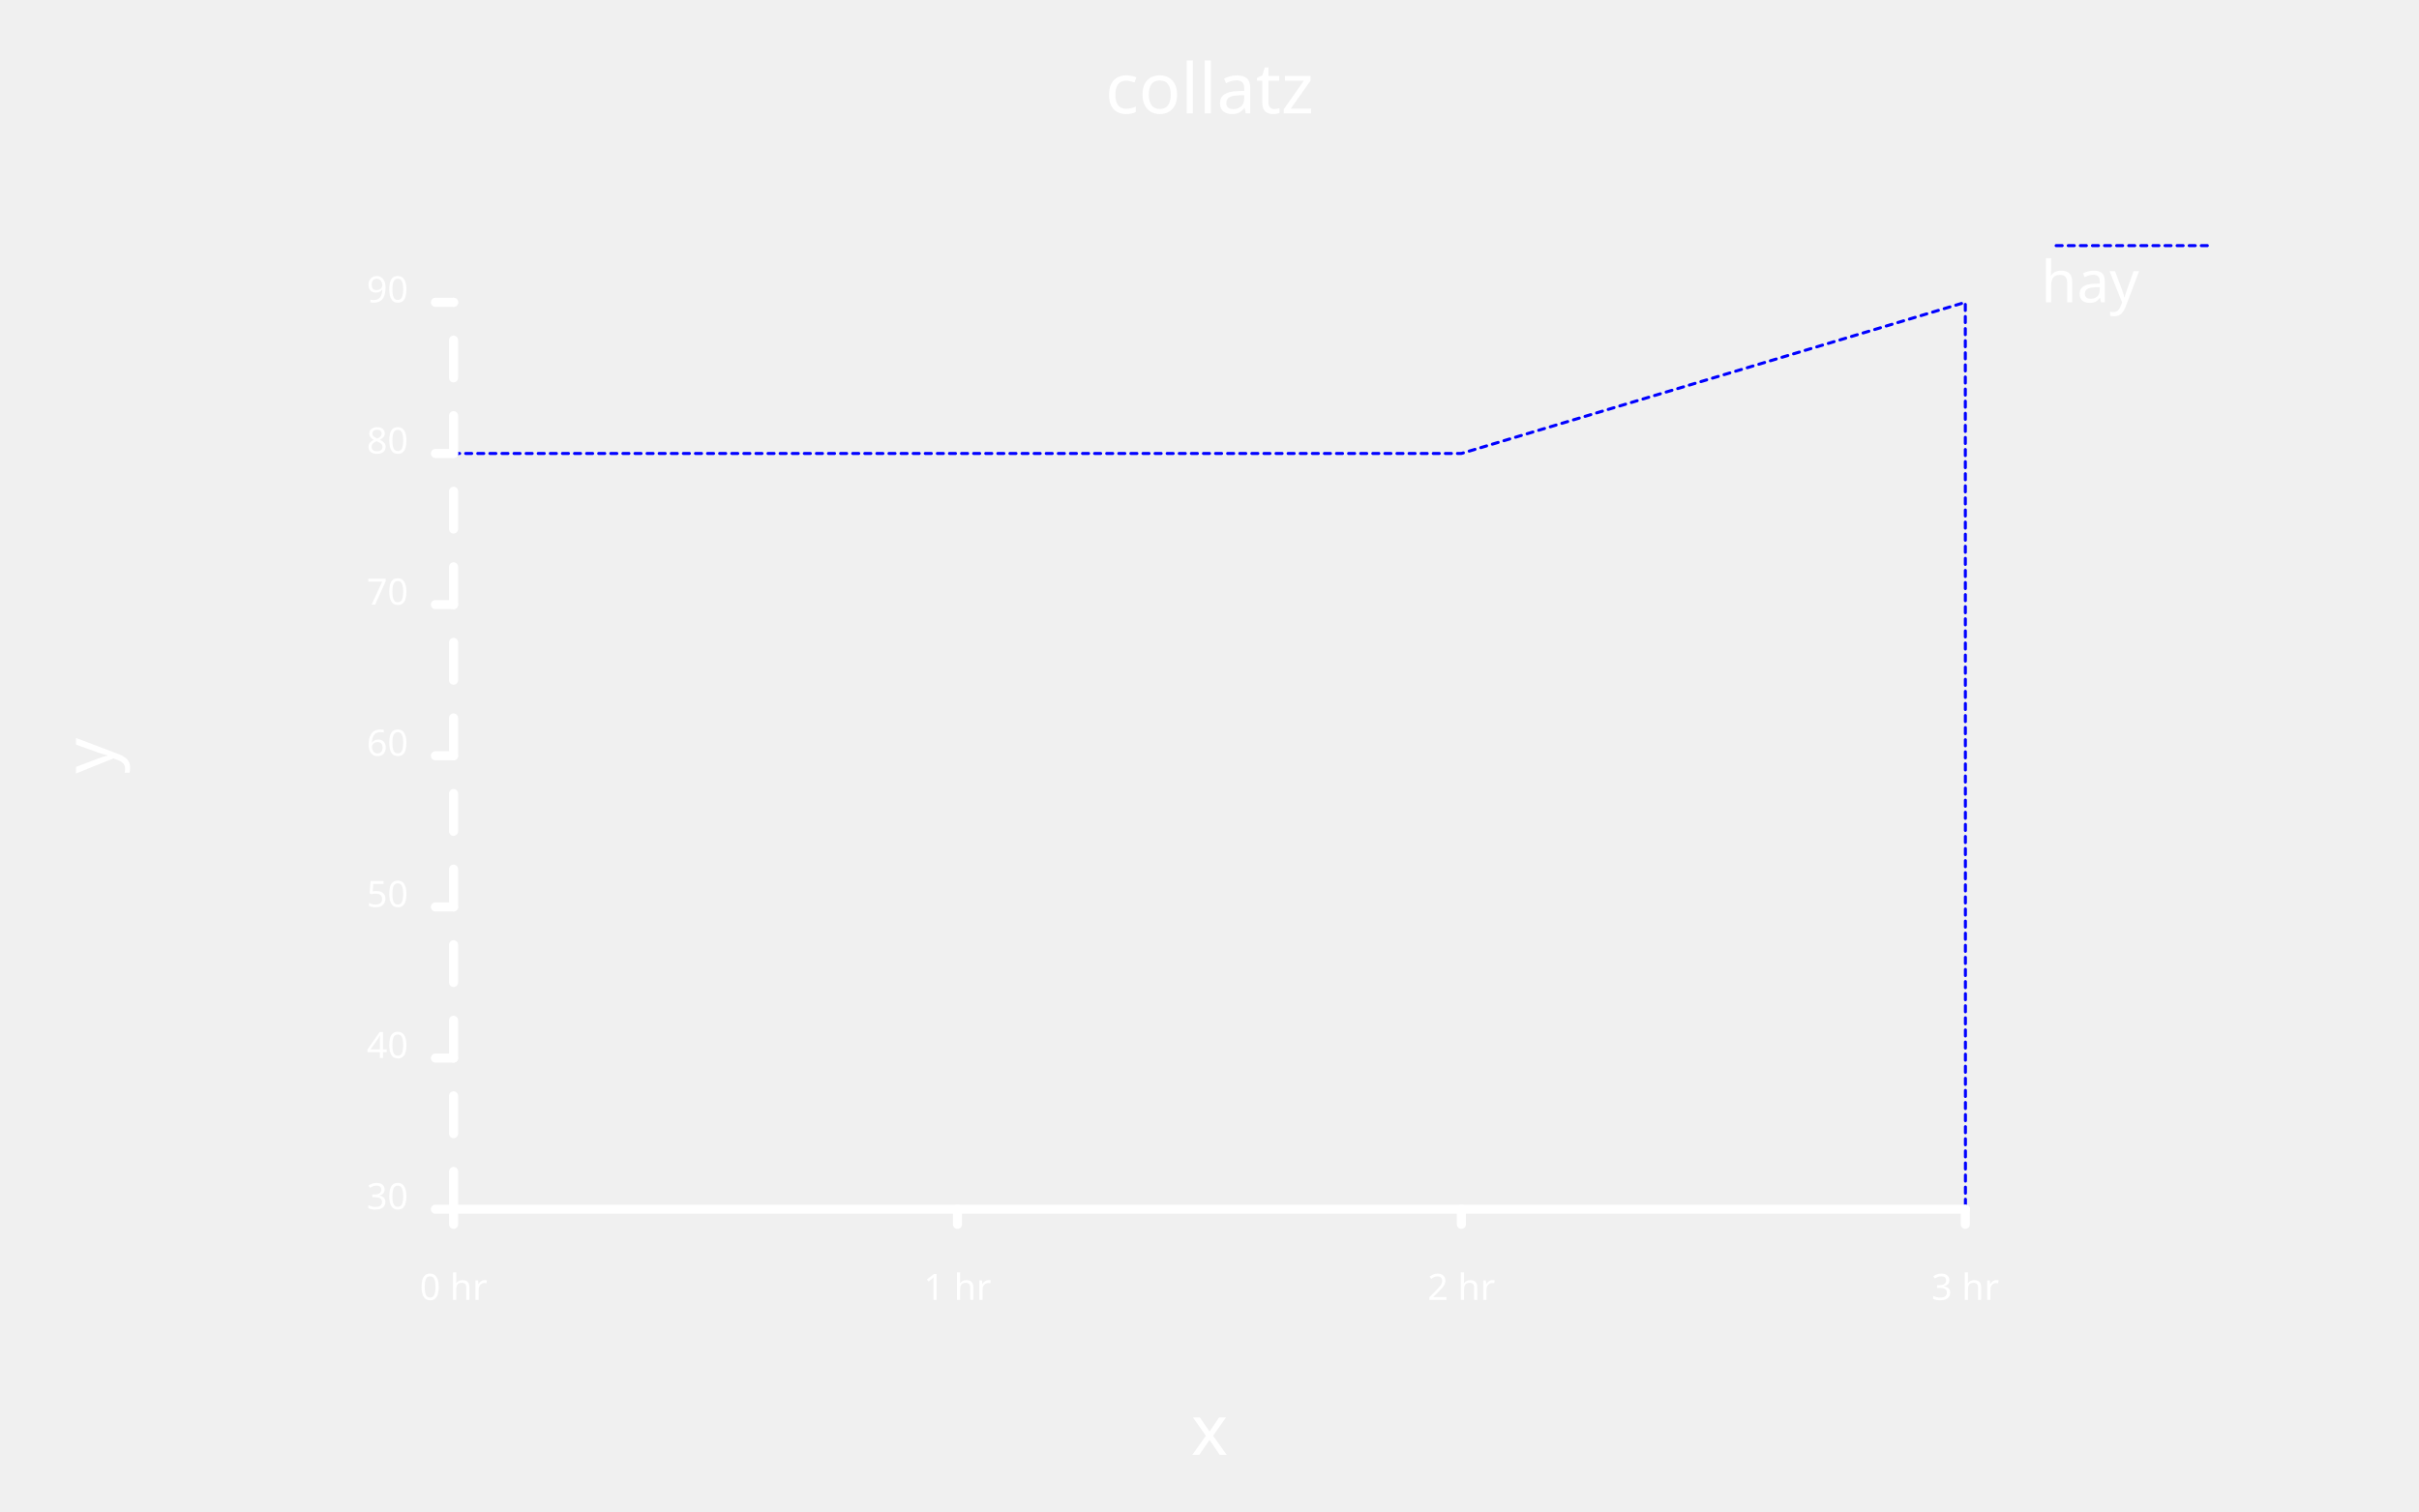
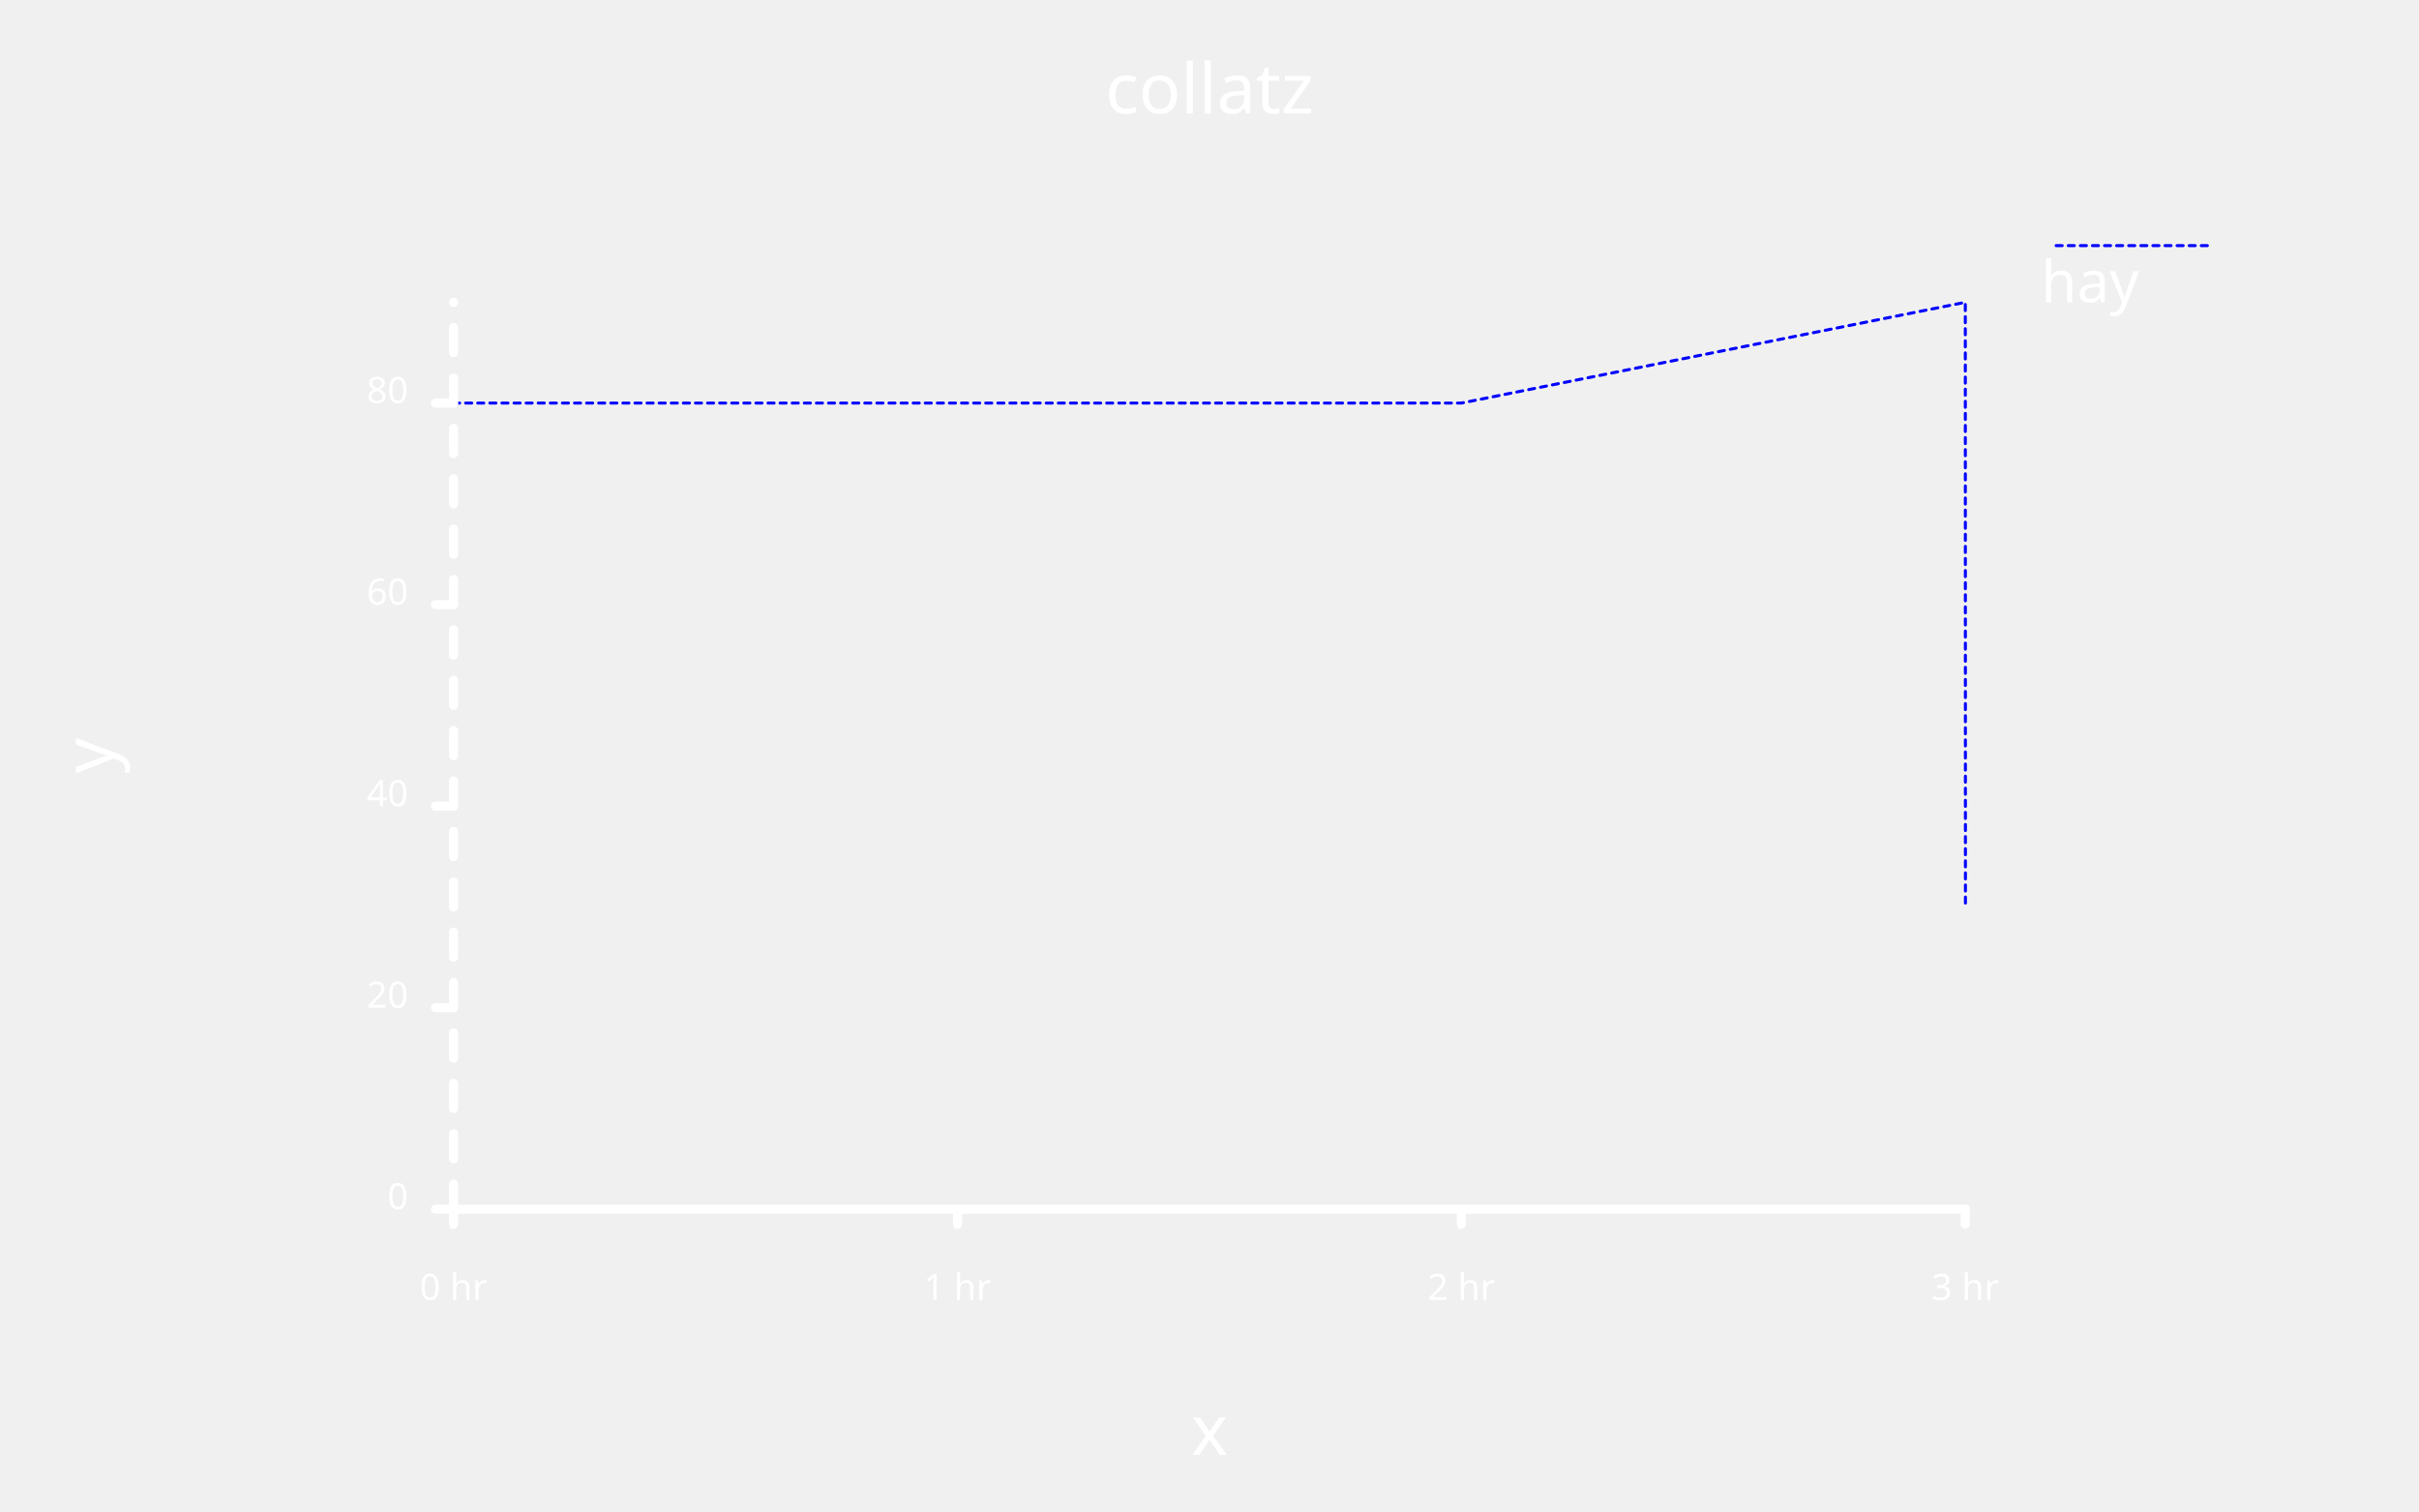
<svg xmlns="http://www.w3.org/2000/svg" class="poloto" width="800" height="500" viewBox="0 0 800 500">
  <style>.poloto { stroke-linecap:round; stroke-linejoin:round; font-family: 'Tahoma', sans-serif; background-color: #262626;} .poloto_scatter{stroke-width:7} .poloto_line{stroke-width:2} .poloto_text{fill: white;} .poloto_axis_lines{stroke: white;stroke-width:3;fill:none;stroke-dasharray:none} .poloto0stroke{stroke:  blue;} .poloto1stroke{stroke:  red;} .poloto2stroke{stroke:  green;} .poloto3stroke{stroke:  gold;} .poloto4stroke{stroke:  aqua;} .poloto5stroke{stroke:  lime;} .poloto6stroke{stroke:  orange;} .poloto7stroke{stroke:  chocolate;} .poloto0fill{fill:blue;} .poloto1fill{fill:red;} .poloto2fill{fill:green;} .poloto3fill{fill:gold;} .poloto4fill{fill:aqua;} .poloto5fill{fill:lime;} .poloto6fill{fill:orange;} .poloto7fill{fill:chocolate;}.poloto_line{stroke-dasharray:2;stroke-width:1;}</style>
  <text class="poloto_text poloto_legend_text" alignment-baseline="middle" text-anchor="start" font-size="large" x="675" y="100">hay</text>
  <line class="poloto_line poloto_legend_icon poloto0stroke poloto0legend" stroke="black" x1="680" x2="730" y1="81.25" y2="81.25" />
-   <path class="poloto_line poloto0stroke" fill="none" stroke="black" d=" M 150 150 L 316.651 150 L 483.302 150 L 649.958 100 L 650 400" />
+   <path class="poloto_line poloto0stroke" fill="none" stroke="black" d=" M 150 133.333 L 316.651 133.333 L 483.302 133.333 L 649.958 100 L 650 300" />
  <text class="poloto_labels poloto_text poloto_title" alignment-baseline="start" text-anchor="middle" font-size="x-large" x="400" y="37.5">collatz</text>
  <text class="poloto_labels poloto_text poloto_xname" alignment-baseline="start" text-anchor="middle" font-size="x-large" x="400" y="481.25">x</text>
  <text class="poloto_labels poloto_text poloto_yname" alignment-baseline="start" text-anchor="middle" font-size="x-large" transform="rotate(-90,37.5,250)" x="37.5" y="250">y</text>
  <line class="poloto_axis_lines" stroke="black" x1="150" x2="150" y1="400" y2="405" />
  <text class="poloto_tick_labels poloto_text" alignment-baseline="start" text-anchor="middle" x="150" y="430">0 hr</text>
  <line class="poloto_axis_lines" stroke="black" x1="316.651" x2="316.651" y1="400" y2="405" />
  <text class="poloto_tick_labels poloto_text" alignment-baseline="start" text-anchor="middle" x="316.651" y="430">1 hr</text>
  <line class="poloto_axis_lines" stroke="black" x1="483.302" x2="483.302" y1="400" y2="405" />
  <text class="poloto_tick_labels poloto_text" alignment-baseline="start" text-anchor="middle" x="483.302" y="430">2 hr</text>
  <line class="poloto_axis_lines" stroke="black" x1="649.954" x2="649.954" y1="400" y2="405" />
  <text class="poloto_tick_labels poloto_text" alignment-baseline="start" text-anchor="middle" x="649.954" y="430">3 hr</text>
  <line class="poloto_axis_lines" stroke="black" x1="150" x2="144" y1="400" y2="400" />
-   <text class="poloto_tick_labels poloto_text" alignment-baseline="middle" text-anchor="end" x="135" y="400">30</text>
-   <line class="poloto_axis_lines" stroke="black" x1="150" x2="144" y1="350" y2="350" />
-   <text class="poloto_tick_labels poloto_text" alignment-baseline="middle" text-anchor="end" x="135" y="350">40</text>
-   <line class="poloto_axis_lines" stroke="black" x1="150" x2="144" y1="300" y2="300" />
-   <text class="poloto_tick_labels poloto_text" alignment-baseline="middle" text-anchor="end" x="135" y="300">50</text>
-   <line class="poloto_axis_lines" stroke="black" x1="150" x2="144" y1="250" y2="250" />
-   <text class="poloto_tick_labels poloto_text" alignment-baseline="middle" text-anchor="end" x="135" y="250">60</text>
+   <text class="poloto_tick_labels poloto_text" alignment-baseline="middle" text-anchor="end" x="135" y="400">0</text>
+   <line class="poloto_axis_lines" stroke="black" x1="150" x2="144" y1="333.333" y2="333.333" />
+   <text class="poloto_tick_labels poloto_text" alignment-baseline="middle" text-anchor="end" x="135" y="333.333">20</text>
+   <line class="poloto_axis_lines" stroke="black" x1="150" x2="144" y1="266.667" y2="266.667" />
+   <text class="poloto_tick_labels poloto_text" alignment-baseline="middle" text-anchor="end" x="135" y="266.667">40</text>
  <line class="poloto_axis_lines" stroke="black" x1="150" x2="144" y1="200" y2="200" />
-   <text class="poloto_tick_labels poloto_text" alignment-baseline="middle" text-anchor="end" x="135" y="200">70</text>
-   <line class="poloto_axis_lines" stroke="black" x1="150" x2="144" y1="150" y2="150" />
-   <text class="poloto_tick_labels poloto_text" alignment-baseline="middle" text-anchor="end" x="135" y="150">80</text>
-   <line class="poloto_axis_lines" stroke="black" x1="150" x2="144" y1="100" y2="100" />
-   <text class="poloto_tick_labels poloto_text" alignment-baseline="middle" text-anchor="end" x="135" y="100">90</text>
+   <text class="poloto_tick_labels poloto_text" alignment-baseline="middle" text-anchor="end" x="135" y="200">60</text>
+   <line class="poloto_axis_lines" stroke="black" x1="150" x2="144" y1="133.333" y2="133.333" />
+   <text class="poloto_tick_labels poloto_text" alignment-baseline="middle" text-anchor="end" x="135" y="133.333">80</text>
  <path stroke="black" fill="none" class="poloto_axis_lines" d=" M 150 400 L 650 400" />
-   <path stroke="black" fill="none" class="poloto_axis_lines" style="stroke-dasharray:12.5;stroke-dashoffset:-0;" d=" M 150 400 L 150 100" />
+   <path stroke="black" fill="none" class="poloto_axis_lines" style="stroke-dasharray:8.333;stroke-dashoffset:-0;" d=" M 150 400 L 150 100" />
</svg>
